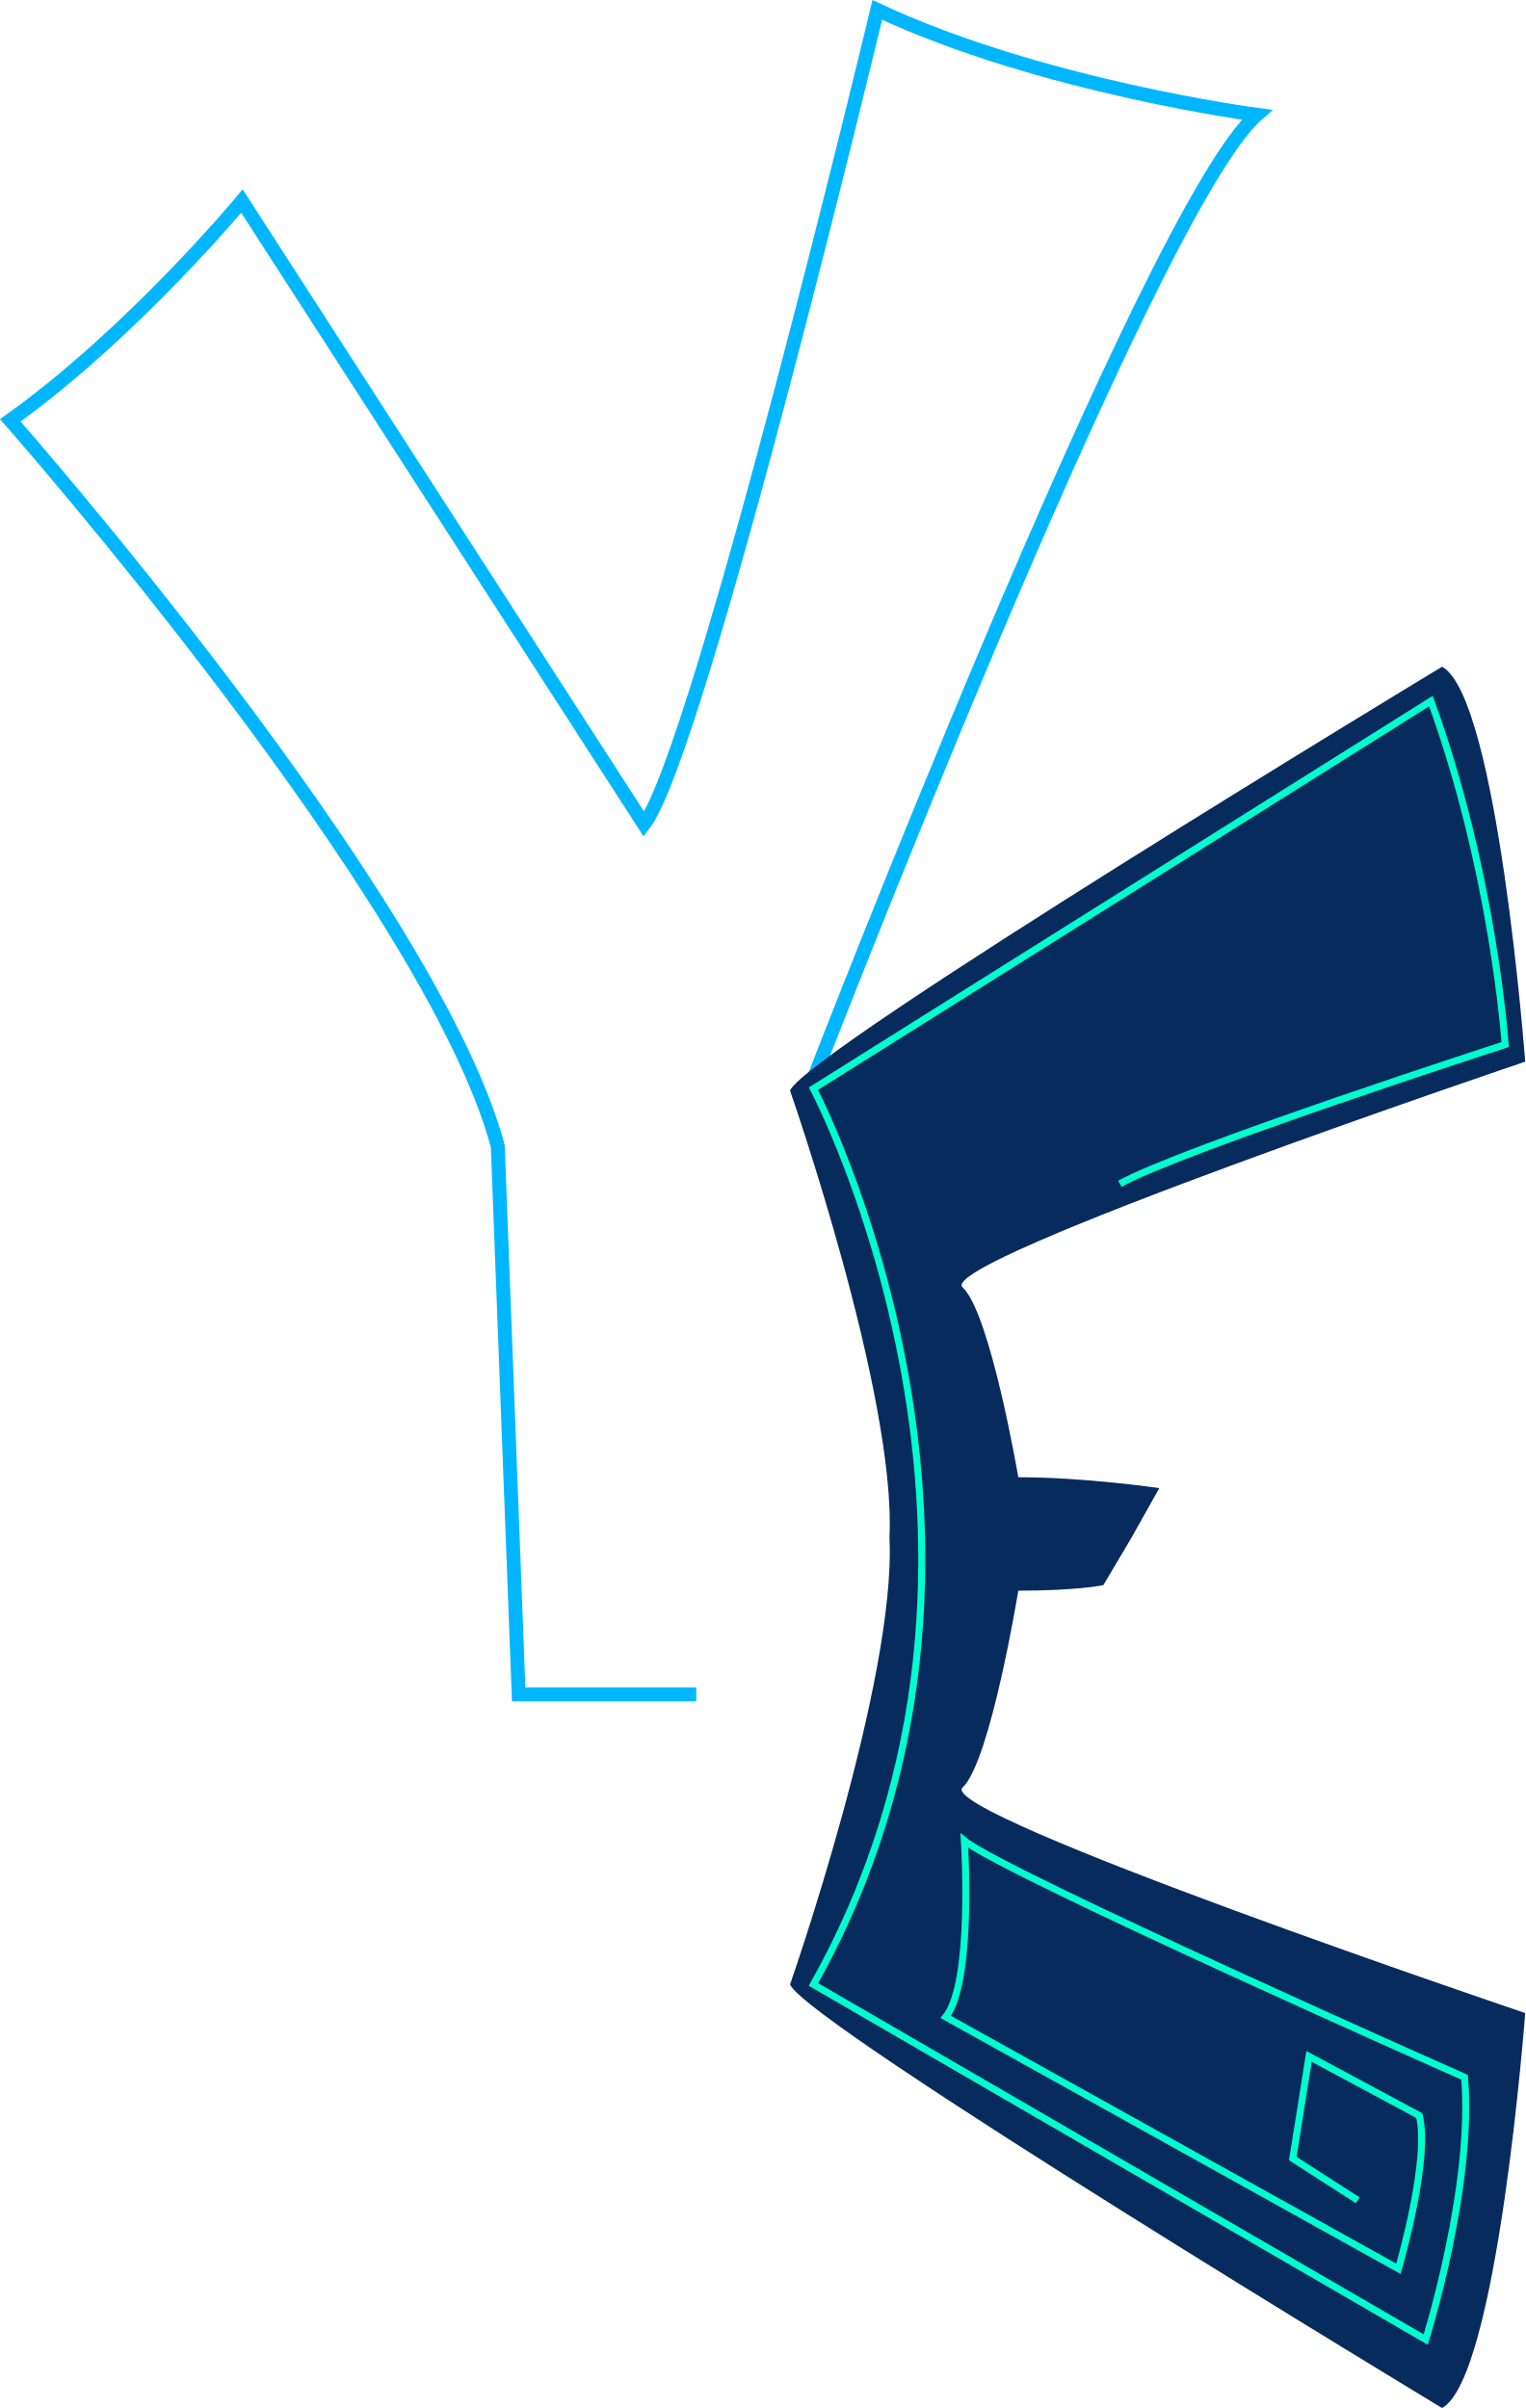
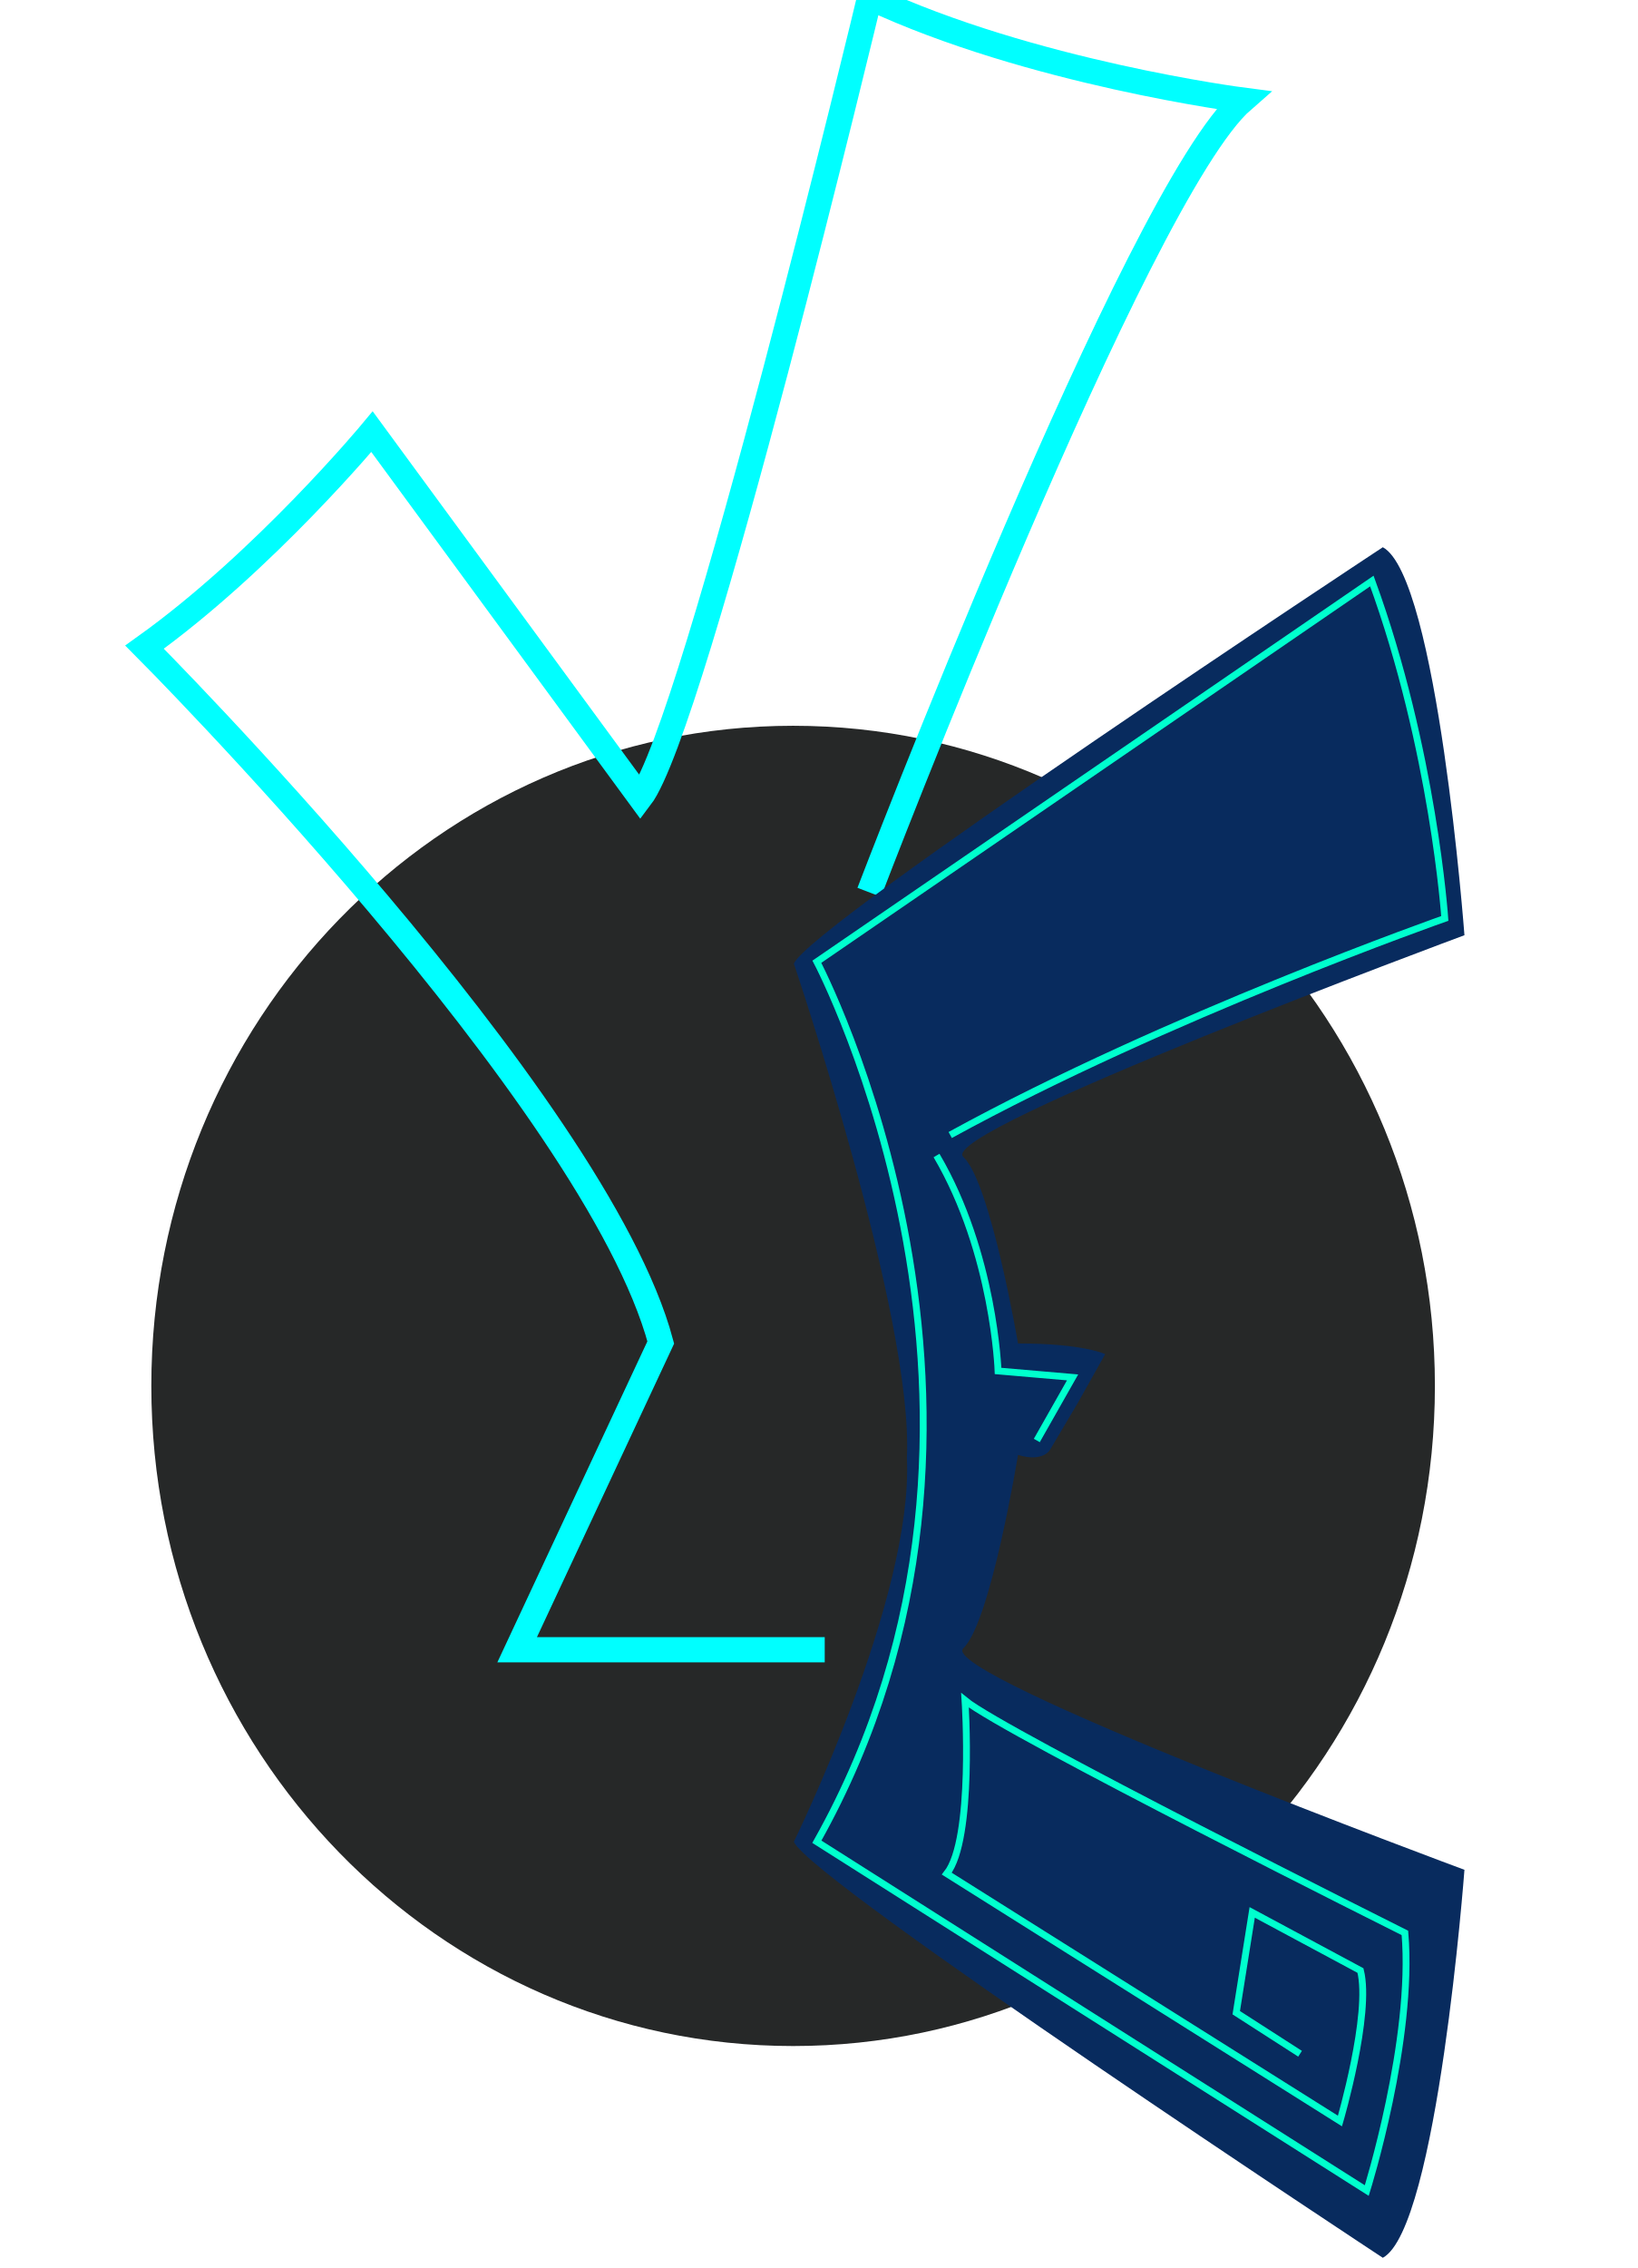
- <svg xmlns="http://www.w3.org/2000/svg" version="1.1" id="Слой_1" x="0px" y="0px" width="438.047px" height="691.726px" viewBox="0 0 438.047 691.726" enable-background="new 0 0 438.047 691.726" xml:space="preserve">
-   <g>
-     <path fill="none" stroke="#00B7FF" stroke-width="4" stroke-miterlimit="10" d="M232.237,313.591   c0,0,97.727-253.615,128.727-280.615c0,0-62-8.125-109-30.125c0,0-51,212.938-67,233.938L69.487,57.758   c0,0-31.523,37.984-66.523,62.984c0,0,121,137.492,140,208.492l6,157.492h51" />
-     <path fill="#082B5E" d="M276.464,513.481c8-7.5,16-56.536,16-56.536c17,0,24.428-1.599,24.428-1.599l8.072-13.619l8-14.25   c0,0-21.333-3.125-40.5-3.125c0,0-8-47.062-16-54.562s161.583-64.812,161.583-64.812s-7.875-104.792-23.875-113.458   c0,0-182.604,110.438-187.271,121.771c0,0,30.562,87.438,28.562,128.438c2,41-28.562,128.333-28.562,128.333   c4.667,11.333,187.271,121.667,187.271,121.667c16-8.667,23.875-113.458,23.875-113.458S268.464,520.981,276.464,513.481z" />
-     <path fill="none" stroke="#00FFCE" stroke-width="2" stroke-miterlimit="10" d="M389.964,632.06l-18.667-12l4.667-29.333l31.667,17   c3.188,12.665-6,44-6,44l-130-72.333c8.015-10.082,5.333-50.667,5.333-50.667c11.333,9.333,143.667,68,143.667,68   c2.667,31.333-11.156,75.333-11.156,75.333l-175.844-102c70-124.667,0-257.333,0-257.333l177.333-111.333   c18,49.333,21.333,98.667,21.333,98.667s-92.667,30-110.667,40" />
-   </g>
+ <svg xmlns="http://www.w3.org/2000/svg" version="1.1" id="Слой_1" x="0px" y="0px" width="260px" height="360px" viewBox="0 0 260 360" enable-background="new 0 0 260 360" xml:space="preserve">
+   <ellipse fill="#262828" cx="125.922" cy="219.985" rx="101.896" ry="104.783" />
+   <path fill="none" stroke="#00FFFF" stroke-width="4" stroke-miterlimit="10" d="M138.005,141.638c0,0,42.48-111.089,59.308-125.745  c0,0-33.72-4.355-59.232-16.297c0,0-27.716,115.612-36.401,127.011L59.066,68.523c0,0-17.119,20.625-36.117,34.195  c0,0,71.647,71.831,81.96,110.371l-22.802,48.775h48.834" />
+   <path fill="#082B5E" d="M152.943,261.626c4.342-4.071,8.685-30.688,8.685-30.688c4.071,1.238,5.118-0.868,5.118-0.868l4.381-7.393  l4.342-7.735c0,0-3.438-1.696-13.842-1.696c0,0-4.342-25.546-8.685-29.617c-4.342-4.071,79.567-35.181,79.567-35.181  s-4.275-56.882-12.96-61.586c0,0-90.977,59.946-93.51,66.098c0,0,19.032,56.147,17.947,78.402  c1.086,22.255-17.947,60.975-17.947,60.975c2.533,6.152,93.51,66.042,93.51,66.042c8.685-4.704,12.96-61.586,12.96-61.586  S148.6,265.697,152.943,261.626z" />
+   <path fill="none" stroke="#00FFCE" stroke-width="1.086" stroke-miterlimit="10" d="M148.691,183.414  c9.137,15.515,9.771,34.197,9.771,34.197l11.831,1.023l-5.68,10.014" />
+   <path fill="none" stroke="#00FFCE" stroke-width="1.086" stroke-miterlimit="10" d="M206.41,325.992l-10.132-6.514l2.533-15.922  l17.189,9.228c1.731,6.875-3.257,23.884-3.257,23.884l-62.423-39.263c4.35-5.472,2.895-27.502,2.895-27.502  c6.152,5.066,69.841,36.911,69.841,36.911c1.447,17.008-6.056,40.892-6.056,40.892l-87.307-55.366c37.997-67.67,0-139.683,0-139.683  l88.116-60.433c9.771,26.779,11.58,53.557,11.58,53.557s-44.052,15.473-78.526,34.378" />
</svg>
